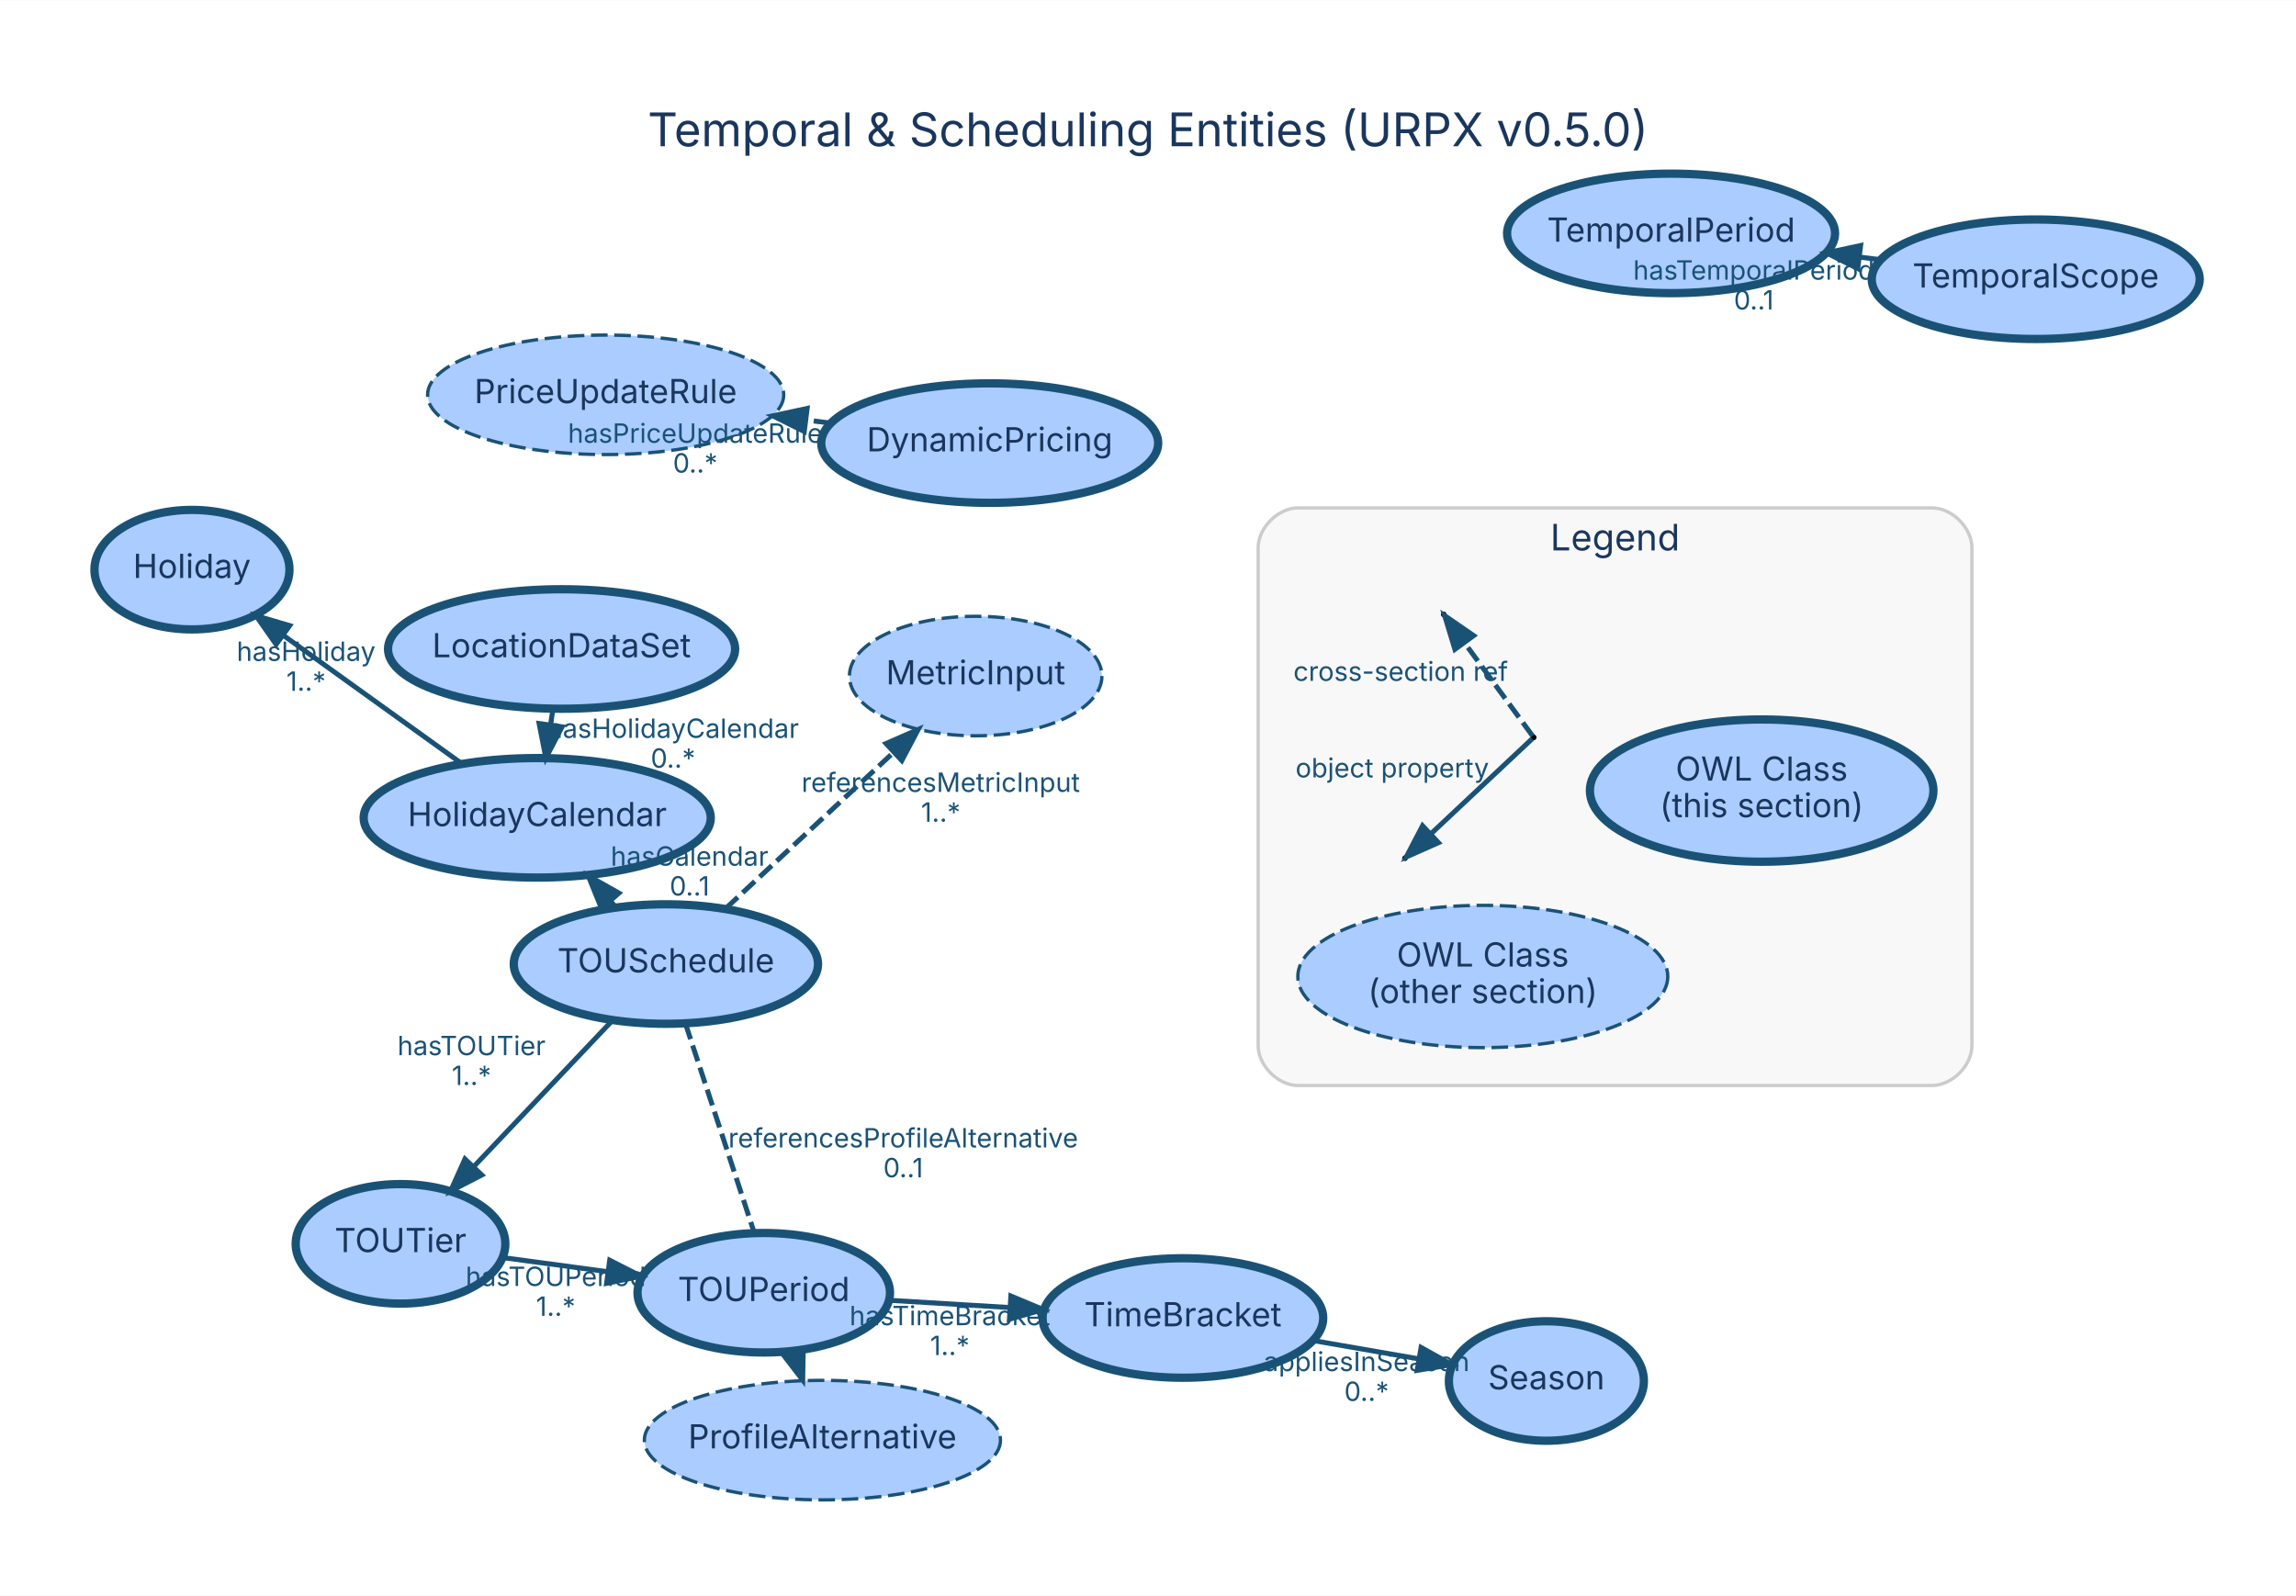
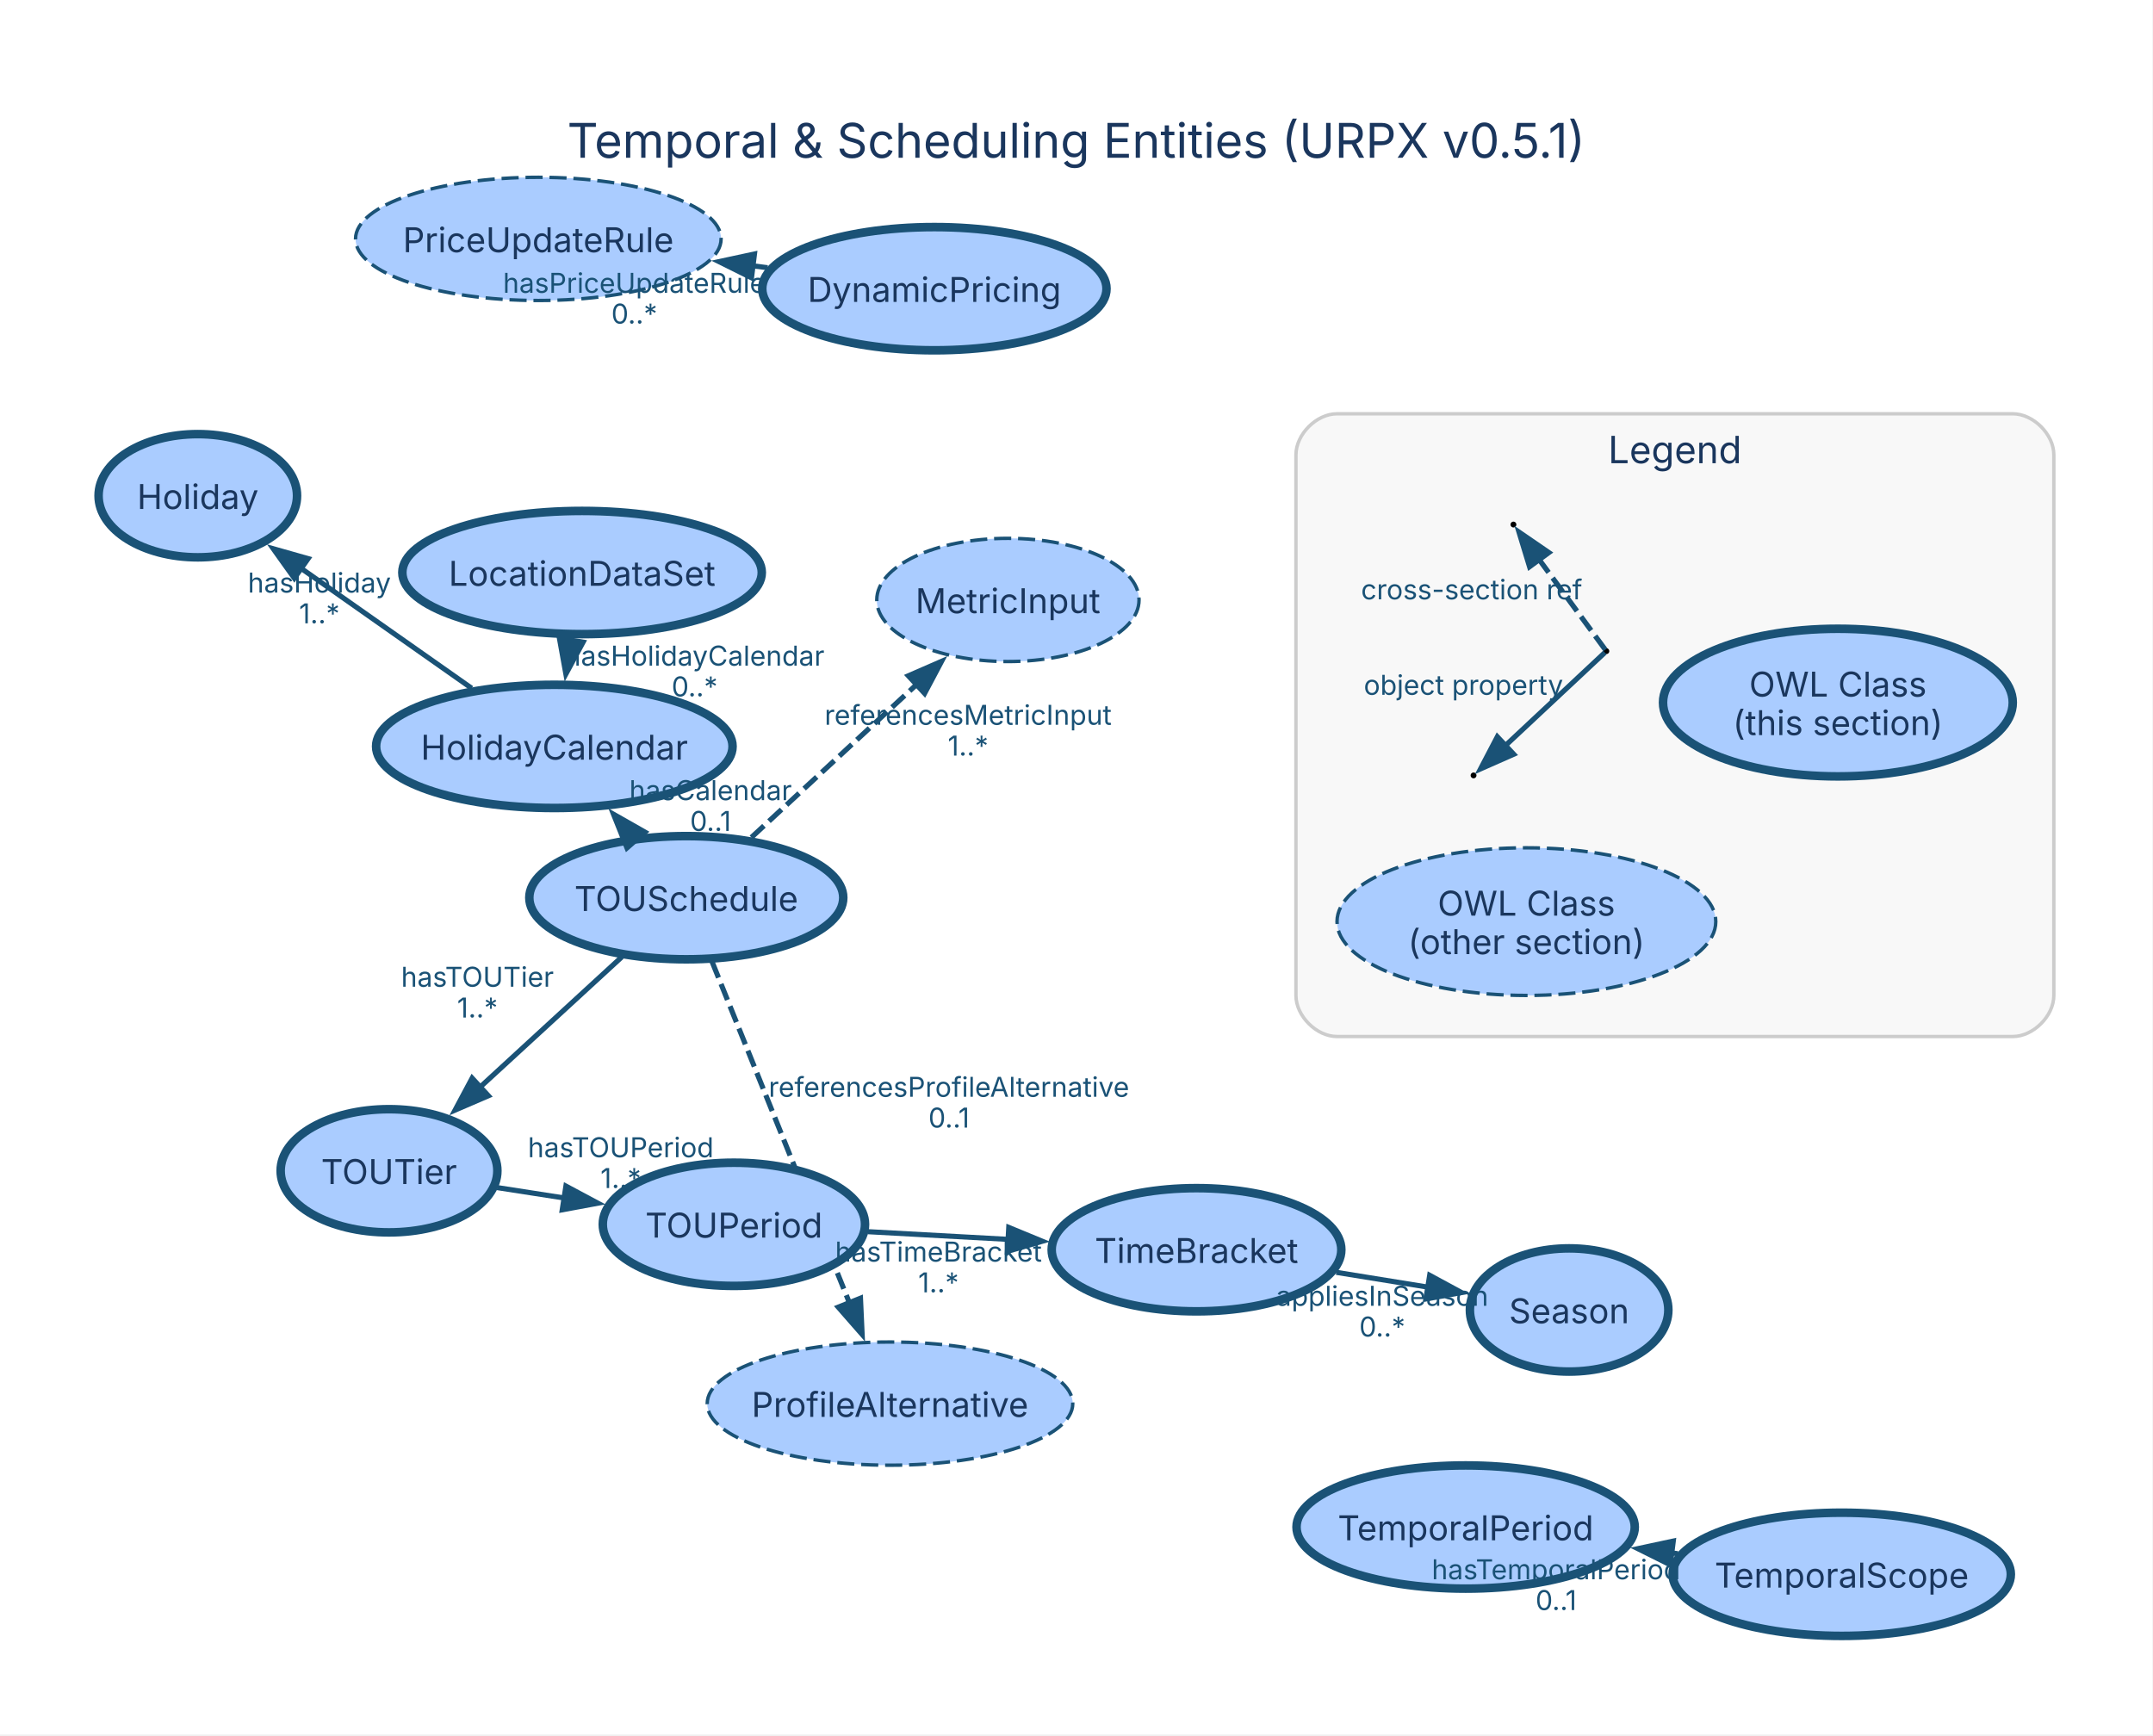
- <svg xmlns="http://www.w3.org/2000/svg" width="692pt" height="481pt" viewBox="0.00 0.00 691.60 480.60">
-   <g id="graph0" class="graph" transform="scale(1 1) rotate(0) translate(28.8 451.8)">
-     <polygon fill="white" stroke="transparent" points="-28.8,28.8 -28.8,-451.8 662.8,-451.8 662.8,28.8 -28.8,28.8" />
-     <text text-anchor="middle" x="317" y="-407.8" font-family="Inter, Helvetica, Arial, sans-serif" font-size="14.00" fill="#1a365d">Temporal &amp; Scheduling Entities (URPX v0.5.0)</text>
+ <svg xmlns="http://www.w3.org/2000/svg" width="629pt" height="507pt" viewBox="0.00 0.00 629.00 507.00">
+   <g id="graph0" class="graph" transform="scale(1 1) rotate(0) translate(28.8 477.98)">
+     <polygon fill="white" stroke="none" points="-28.8,28.8 -28.8,-477.98 600.03,-477.98 600.03,28.8 -28.8,28.8" />
+     <text xml:space="preserve" text-anchor="middle" x="285.62" y="-431.88" font-family="Inter, Helvetica, Arial, sans-serif" font-size="14.00" fill="#1a365d">Temporal &amp; Scheduling Entities (URPX v0.5.1)</text>
    <g id="clust1" class="cluster">
-       <path fill="#f8f8f8" stroke="#cccccc" d="M362.18,-124.85C362.18,-124.85 553.18,-124.85 553.18,-124.85 559.18,-124.85 565.18,-130.85 565.18,-136.85 565.18,-136.85 565.18,-286.85 565.18,-286.85 565.18,-292.85 559.18,-298.85 553.18,-298.85 553.18,-298.85 362.18,-298.85 362.18,-298.85 356.18,-298.85 350.18,-292.85 350.18,-286.85 350.18,-286.85 350.18,-136.85 350.18,-136.85 350.18,-130.85 356.18,-124.85 362.18,-124.85" />
-       <text text-anchor="middle" x="457.68" y="-286.05" font-family="Inter, Helvetica, Arial, sans-serif" font-size="11.00" fill="#1a365d">Legend</text>
+       <path fill="#f8f8f8" stroke="#cccccc" d="M361.81,-175.13C361.81,-175.13 559.23,-175.13 559.23,-175.13 565.23,-175.13 571.23,-181.13 571.23,-187.13 571.23,-187.13 571.23,-345.08 571.23,-345.08 571.23,-351.08 565.23,-357.08 559.23,-357.08 559.23,-357.08 361.81,-357.08 361.81,-357.08 355.81,-357.08 349.81,-351.08 349.81,-345.08 349.81,-345.08 349.81,-187.13 349.81,-187.13 349.81,-181.13 355.81,-175.13 361.81,-175.13" />
+       <text xml:space="preserve" text-anchor="middle" x="460.52" y="-342.63" font-family="Inter, Helvetica, Arial, sans-serif" font-size="11.00" fill="#1a365d">Legend</text>
    </g>
    <g id="node1" class="node">
-       <ellipse fill="#aaccff" stroke="#1a5276" stroke-width="2.5" cx="437" cy="-35.83" rx="29.37" ry="18" />
-       <text text-anchor="middle" x="437" y="-33.33" font-family="Inter, Helvetica, Arial, sans-serif" font-size="10.00" fill="#1a365d">Season</text>
+       <ellipse fill="#aaccff" stroke="#1a5276" stroke-width="2.5" cx="429.62" cy="-95.23" rx="28.99" ry="18" />
+       <text xml:space="preserve" text-anchor="middle" x="429.62" y="-91.35" font-family="Inter, Helvetica, Arial, sans-serif" font-size="10.00" fill="#1a365d">Season</text>
    </g>
    <g id="node2" class="node">
-       <ellipse fill="#aaccff" stroke="#1a5276" stroke-width="2.5" cx="171.78" cy="-161.44" rx="45.83" ry="18" />
-       <text text-anchor="middle" x="171.78" y="-158.94" font-family="Inter, Helvetica, Arial, sans-serif" font-size="10.00" fill="#1a365d">TOUSchedule</text>
+       <ellipse fill="#aaccff" stroke="#1a5276" stroke-width="2.5" cx="171.7" cy="-215.69" rx="45.86" ry="18" />
+       <text xml:space="preserve" text-anchor="middle" x="171.7" y="-211.81" font-family="Inter, Helvetica, Arial, sans-serif" font-size="10.00" fill="#1a365d">TOUSchedule</text>
    </g>
    <g id="node3" class="node">
-       <ellipse fill="#aaccff" stroke="#1a5276" stroke-width="2.5" cx="91.84" cy="-77.15" rx="31.58" ry="18" />
-       <text text-anchor="middle" x="91.84" y="-74.65" font-family="Inter, Helvetica, Arial, sans-serif" font-size="10.00" fill="#1a365d">TOUTier</text>
+       <ellipse fill="#aaccff" stroke="#1a5276" stroke-width="2.5" cx="84.85" cy="-135.9" rx="31.66" ry="18" />
+       <text xml:space="preserve" text-anchor="middle" x="84.85" y="-132.03" font-family="Inter, Helvetica, Arial, sans-serif" font-size="10.00" fill="#1a365d">TOUTier</text>
    </g>
    <g id="edge2" class="edge">
-       <path fill="none" stroke="#1a5276" stroke-width="1.5" d="M155.6,-144.38C143.59,-131.72 127.07,-114.3 113.86,-100.37" />
-       <polygon fill="#1a5276" stroke="#1a5276" stroke-width="1.5" points="116.33,-97.89 106.91,-93.04 111.25,-102.7 116.33,-97.89" />
-       <text text-anchor="middle" x="113.23" y="-133.98" font-family="Inter, Helvetica, Arial, sans-serif" font-size="8.00" fill="#1a5276">hasTOUTier</text>
-       <text text-anchor="middle" x="113.23" y="-124.98" font-family="Inter, Helvetica, Arial, sans-serif" font-size="8.00" fill="#1a5276">1..*</text>
+       <path fill="none" stroke="#1a5276" stroke-width="1.5" d="M152.86,-198.38C140.7,-187.2 124.7,-172.51 111.28,-160.18" />
+       <polygon fill="#1a5276" stroke="#1a5276" stroke-width="1.5" points="113.88,-157.82 104.15,-153.63 109.14,-162.97 113.88,-157.82" />
+       <text xml:space="preserve" text-anchor="middle" x="110.69" y="-189.68" font-family="Inter, Helvetica, Arial, sans-serif" font-size="8.00" fill="#1a5276">hasTOUTier</text>
+       <text xml:space="preserve" text-anchor="middle" x="110.69" y="-180.68" font-family="Inter, Helvetica, Arial, sans-serif" font-size="8.00" fill="#1a5276">1..*</text>
    </g>
    <g id="node6" class="node">
-       <ellipse fill="#aaccff" stroke="#1a5276" stroke-width="2.5" cx="133.02" cy="-205.49" rx="52.28" ry="18" />
-       <text text-anchor="middle" x="133.02" y="-202.99" font-family="Inter, Helvetica, Arial, sans-serif" font-size="10.00" fill="#1a365d">HolidayCalendar</text>
+       <ellipse fill="#aaccff" stroke="#1a5276" stroke-width="2.5" cx="133.15" cy="-259.9" rx="52.07" ry="18" />
+       <text xml:space="preserve" text-anchor="middle" x="133.15" y="-256.02" font-family="Inter, Helvetica, Arial, sans-serif" font-size="10.00" fill="#1a365d">HolidayCalendar</text>
    </g>
    <g id="edge1" class="edge">
-       <path fill="none" stroke="#1a5276" stroke-width="1.5" d="M156.68,-178.6C156.17,-179.18 155.66,-179.76 155.14,-180.35" />
-       <polygon fill="#1a5276" stroke="#1a5276" stroke-width="1.5" points="152.37,-178.2 148.39,-188.02 157.63,-182.82 152.37,-178.2" />
-       <text text-anchor="middle" x="178.91" y="-191.07" font-family="Inter, Helvetica, Arial, sans-serif" font-size="8.00" fill="#1a5276">hasCalendar</text>
-       <text text-anchor="middle" x="178.91" y="-182.07" font-family="Inter, Helvetica, Arial, sans-serif" font-size="8.00" fill="#1a5276">0..1</text>
+       <path fill="none" stroke="#1a5276" stroke-width="1.5" d="M156.02,-233.67C155.95,-233.75 155.88,-233.84 155.8,-233.92" />
+       <polygon fill="#1a5276" stroke="#1a5276" stroke-width="1.5" points="154.37,-230.24 150.43,-240.08 159.65,-234.84 154.37,-230.24" />
+       <text xml:space="preserve" text-anchor="middle" x="178.79" y="-244.2" font-family="Inter, Helvetica, Arial, sans-serif" font-size="8.00" fill="#1a5276">hasCalendar</text>
+       <text xml:space="preserve" text-anchor="middle" x="178.79" y="-235.2" font-family="Inter, Helvetica, Arial, sans-serif" font-size="8.00" fill="#1a5276">0..1</text>
    </g>
    <g id="node12" class="node">
-       <ellipse fill="#aaccff" stroke="#1a5276" stroke-dasharray="5,2" cx="265.09" cy="-248.2" rx="38.03" ry="18" />
-       <text text-anchor="middle" x="265.09" y="-245.7" font-family="Inter, Helvetica, Arial, sans-serif" font-size="10.00" fill="#1a365d">MetricInput</text>
+       <ellipse fill="#aaccff" stroke="#1a5276" stroke-dasharray="5,2" cx="265.66" cy="-302.69" rx="38.31" ry="18" />
+       <text xml:space="preserve" text-anchor="middle" x="265.66" y="-298.82" font-family="Inter, Helvetica, Arial, sans-serif" font-size="10.00" fill="#1a365d">MetricInput</text>
    </g>
    <g id="edge3" class="edge">
-       <path fill="none" stroke="#1a5276" stroke-width="1.5" stroke-dasharray="5,2" d="M189.77,-178.17C204.15,-191.54 224.46,-210.43 240.37,-225.22" />
-       <polygon fill="#1a5276" stroke="#1a5276" stroke-width="1.5" points="238.08,-227.87 247.78,-232.11 242.84,-222.74 238.08,-227.87" />
-       <text text-anchor="middle" x="254.57" y="-213.3" font-family="Inter, Helvetica, Arial, sans-serif" font-size="8.00" fill="#1a5276">referencesMetricInput</text>
-       <text text-anchor="middle" x="254.57" y="-204.3" font-family="Inter, Helvetica, Arial, sans-serif" font-size="8.00" fill="#1a5276">1..*</text>
+       <path fill="none" stroke="#1a5276" stroke-width="1.5" stroke-dasharray="5,2" d="M190.72,-233.3C204.7,-246.25 223.89,-264.01 239.35,-278.32" />
+       <polygon fill="#1a5276" stroke="#1a5276" stroke-width="1.5" points="236.57,-280.52 246.28,-284.75 241.32,-275.38 236.57,-280.52" />
+       <text xml:space="preserve" text-anchor="middle" x="254.03" y="-266.21" font-family="Inter, Helvetica, Arial, sans-serif" font-size="8.00" fill="#1a5276">referencesMetricInput</text>
+       <text xml:space="preserve" text-anchor="middle" x="254.03" y="-257.21" font-family="Inter, Helvetica, Arial, sans-serif" font-size="8.00" fill="#1a5276">1..*</text>
    </g>
    <g id="node14" class="node">
-       <ellipse fill="#aaccff" stroke="#1a5276" stroke-dasharray="5,2" cx="218.93" cy="-18.02" rx="53.64" ry="18" />
-       <text text-anchor="middle" x="218.93" y="-15.52" font-family="Inter, Helvetica, Arial, sans-serif" font-size="10.00" fill="#1a365d">ProfileAlternative</text>
+       <ellipse fill="#aaccff" stroke="#1a5276" stroke-dasharray="5,2" cx="231.21" cy="-67.87" rx="53.4" ry="18" />
+       <text xml:space="preserve" text-anchor="middle" x="231.21" y="-64" font-family="Inter, Helvetica, Arial, sans-serif" font-size="10.00" fill="#1a365d">ProfileAlternative</text>
    </g>
    <g id="edge4" class="edge">
-       <path fill="none" stroke="#1a5276" stroke-width="1.5" stroke-dasharray="5,2" d="M177.65,-143.57C185.74,-118.98 200.36,-74.5 209.86,-45.63" />
-       <polygon fill="#1a5276" stroke="#1a5276" stroke-width="1.5" points="213.18,-46.71 212.98,-36.12 206.53,-44.53 213.18,-46.71" />
-       <text text-anchor="middle" x="243.26" y="-106.2" font-family="Inter, Helvetica, Arial, sans-serif" font-size="8.00" fill="#1a5276">referencesProfileAlternative</text>
-       <text text-anchor="middle" x="243.26" y="-97.2" font-family="Inter, Helvetica, Arial, sans-serif" font-size="8.00" fill="#1a5276">0..1</text>
+       <path fill="none" stroke="#1a5276" stroke-width="1.5" stroke-dasharray="5,2" d="M179.24,-196.97C189.36,-171.84 207.43,-126.94 219.37,-97.28" />
+       <polygon fill="#1a5276" stroke="#1a5276" stroke-width="1.5" points="222.59,-98.67 223.07,-88.09 216.09,-96.06 222.59,-98.67" />
+       <text xml:space="preserve" text-anchor="middle" x="248.43" y="-157.52" font-family="Inter, Helvetica, Arial, sans-serif" font-size="8.00" fill="#1a5276">referencesProfileAlternative</text>
+       <text xml:space="preserve" text-anchor="middle" x="248.43" y="-148.52" font-family="Inter, Helvetica, Arial, sans-serif" font-size="8.00" fill="#1a5276">0..1</text>
    </g>
    <g id="node4" class="node">
-       <ellipse fill="#aaccff" stroke="#1a5276" stroke-width="2.5" cx="201.26" cy="-62.42" rx="38.03" ry="18" />
-       <text text-anchor="middle" x="201.26" y="-59.92" font-family="Inter, Helvetica, Arial, sans-serif" font-size="10.00" fill="#1a365d">TOUPeriod</text>
+       <ellipse fill="#aaccff" stroke="#1a5276" stroke-width="2.5" cx="185.61" cy="-120.26" rx="38.31" ry="18" />
+       <text xml:space="preserve" text-anchor="middle" x="185.61" y="-116.38" font-family="Inter, Helvetica, Arial, sans-serif" font-size="10.00" fill="#1a365d">TOUPeriod</text>
    </g>
    <g id="edge5" class="edge">
-       <path fill="none" stroke="#1a5276" stroke-width="1.5" d="M122.9,-72.97C132.67,-71.65 143.68,-70.17 154.3,-68.74" />
-       <polygon fill="#1a5276" stroke="#1a5276" stroke-width="1.5" points="154.86,-72.2 164.3,-67.4 153.92,-65.26 154.86,-72.2" />
-       <text text-anchor="middle" x="138.6" y="-64.45" font-family="Inter, Helvetica, Arial, sans-serif" font-size="8.00" fill="#1a5276">hasTOUPeriod</text>
-       <text text-anchor="middle" x="138.6" y="-55.45" font-family="Inter, Helvetica, Arial, sans-serif" font-size="8.00" fill="#1a5276">1..*</text>
+       <path fill="none" stroke="#1a5276" stroke-width="1.5" d="M116.45,-130.99C122.73,-130.02 129.46,-128.97 136.17,-127.93" />
+       <polygon fill="#1a5276" stroke="#1a5276" stroke-width="1.5" points="136.53,-131.42 145.87,-126.43 135.46,-124.5 136.53,-131.42" />
+       <text xml:space="preserve" text-anchor="middle" x="152.56" y="-139.86" font-family="Inter, Helvetica, Arial, sans-serif" font-size="8.00" fill="#1a5276">hasTOUPeriod</text>
+       <text xml:space="preserve" text-anchor="middle" x="152.56" y="-130.86" font-family="Inter, Helvetica, Arial, sans-serif" font-size="8.00" fill="#1a5276">1..*</text>
    </g>
    <g id="node5" class="node">
-       <ellipse fill="#aaccff" stroke="#1a5276" stroke-width="2.5" cx="327.51" cy="-54.81" rx="42.27" ry="18" />
-       <text text-anchor="middle" x="327.51" y="-52.31" font-family="Inter, Helvetica, Arial, sans-serif" font-size="10.00" fill="#1a365d">TimeBracket</text>
+       <ellipse fill="#aaccff" stroke="#1a5276" stroke-width="2.5" cx="320.76" cy="-112.83" rx="42.31" ry="18" />
+       <text xml:space="preserve" text-anchor="middle" x="320.76" y="-108.96" font-family="Inter, Helvetica, Arial, sans-serif" font-size="10.00" fill="#1a365d">TimeBracket</text>
    </g>
    <g id="edge6" class="edge">
-       <path fill="none" stroke="#1a5276" stroke-width="1.5" d="M239.48,-60.12C250.71,-59.44 263.19,-58.69 275.14,-57.97" />
-       <polygon fill="#1a5276" stroke="#1a5276" stroke-width="1.5" points="275.69,-61.44 285.46,-57.35 275.26,-54.45 275.69,-61.44" />
-       <text text-anchor="middle" x="257.31" y="-52.64" font-family="Inter, Helvetica, Arial, sans-serif" font-size="8.00" fill="#1a5276">hasTimeBracket</text>
-       <text text-anchor="middle" x="257.31" y="-43.64" font-family="Inter, Helvetica, Arial, sans-serif" font-size="8.00" fill="#1a5276">1..*</text>
+       <path fill="none" stroke="#1a5276" stroke-width="1.5" d="M224.7,-118.11C237.61,-117.4 252.21,-116.6 266.06,-115.84" />
+       <polygon fill="#1a5276" stroke="#1a5276" stroke-width="1.5" points="265.91,-119.35 275.71,-115.31 265.53,-112.36 265.91,-119.35" />
+       <text xml:space="preserve" text-anchor="middle" x="245.38" y="-109.37" font-family="Inter, Helvetica, Arial, sans-serif" font-size="8.00" fill="#1a5276">hasTimeBracket</text>
+       <text xml:space="preserve" text-anchor="middle" x="245.38" y="-100.37" font-family="Inter, Helvetica, Arial, sans-serif" font-size="8.00" fill="#1a5276">1..*</text>
    </g>
    <g id="edge7" class="edge">
-       <path fill="none" stroke="#1a5276" stroke-width="1.5" d="M367.04,-47.96C377.33,-46.17 388.4,-44.26 398.63,-42.48" />
-       <polygon fill="#1a5276" stroke="#1a5276" stroke-width="1.5" points="399.26,-45.93 408.52,-40.77 398.07,-39.03 399.26,-45.93" />
-       <text text-anchor="middle" x="382.84" y="-38.82" font-family="Inter, Helvetica, Arial, sans-serif" font-size="8.00" fill="#1a5276">appliesInSeason</text>
-       <text text-anchor="middle" x="382.84" y="-29.82" font-family="Inter, Helvetica, Arial, sans-serif" font-size="8.00" fill="#1a5276">0..*</text>
+       <path fill="none" stroke="#1a5276" stroke-width="1.5" d="M361.6,-106.23C370.38,-104.81 379.66,-103.31 388.45,-101.89" />
+       <polygon fill="#1a5276" stroke="#1a5276" stroke-width="1.5" points="388.88,-105.36 398.2,-100.31 387.77,-98.45 388.88,-105.36" />
+       <text xml:space="preserve" text-anchor="middle" x="375.02" y="-96.46" font-family="Inter, Helvetica, Arial, sans-serif" font-size="8.00" fill="#1a5276">appliesInSeason</text>
+       <text xml:space="preserve" text-anchor="middle" x="375.02" y="-87.46" font-family="Inter, Helvetica, Arial, sans-serif" font-size="8.00" fill="#1a5276">0..*</text>
    </g>
    <g id="node7" class="node">
-       <ellipse fill="#aaccff" stroke="#1a5276" stroke-width="2.5" cx="29.02" cy="-280.25" rx="29.37" ry="18" />
-       <text text-anchor="middle" x="29.02" y="-277.75" font-family="Inter, Helvetica, Arial, sans-serif" font-size="10.00" fill="#1a365d">Holiday</text>
+       <ellipse fill="#aaccff" stroke="#1a5276" stroke-width="2.5" cx="28.99" cy="-333.14" rx="28.99" ry="18" />
+       <text xml:space="preserve" text-anchor="middle" x="28.99" y="-329.26" font-family="Inter, Helvetica, Arial, sans-serif" font-size="10.00" fill="#1a365d">Holiday</text>
    </g>
    <g id="edge8" class="edge">
-       <path fill="none" stroke="#1a5276" stroke-width="1.5" d="M110.2,-221.89C94.41,-233.24 73.32,-248.4 56.6,-260.42" />
-       <polygon fill="#1a5276" stroke="#1a5276" stroke-width="1.5" points="54.38,-257.71 48.3,-266.39 58.46,-263.39 54.38,-257.71" />
-       <text text-anchor="middle" x="63.4" y="-252.76" font-family="Inter, Helvetica, Arial, sans-serif" font-size="8.00" fill="#1a5276">hasHoliday</text>
-       <text text-anchor="middle" x="63.4" y="-243.76" font-family="Inter, Helvetica, Arial, sans-serif" font-size="8.00" fill="#1a5276">1..*</text>
+       <path fill="none" stroke="#1a5276" stroke-width="1.5" d="M108.99,-276.89C94.1,-287.35 74.89,-300.86 59.03,-312.02" />
+       <polygon fill="#1a5276" stroke="#1a5276" stroke-width="1.5" points="57.19,-309.03 51.03,-317.65 61.22,-314.76 57.19,-309.03" />
+       <text xml:space="preserve" text-anchor="middle" x="64.51" y="-304.85" font-family="Inter, Helvetica, Arial, sans-serif" font-size="8.00" fill="#1a5276">hasHoliday</text>
+       <text xml:space="preserve" text-anchor="middle" x="64.51" y="-295.85" font-family="Inter, Helvetica, Arial, sans-serif" font-size="8.00" fill="#1a5276">1..*</text>
    </g>
    <g id="node8" class="node">
-       <ellipse fill="#aaccff" stroke="#1a5276" stroke-width="2.5" cx="140.36" cy="-256.35" rx="52.28" ry="18" />
-       <text text-anchor="middle" x="140.36" y="-253.85" font-family="Inter, Helvetica, Arial, sans-serif" font-size="10.00" fill="#1a365d">LocationDataSet</text>
+       <ellipse fill="#aaccff" stroke="#1a5276" stroke-width="2.5" cx="141.25" cy="-310.7" rx="52.51" ry="18" />
+       <text xml:space="preserve" text-anchor="middle" x="141.25" y="-306.82" font-family="Inter, Helvetica, Arial, sans-serif" font-size="10.00" fill="#1a365d">LocationDataSet</text>
    </g>
    <g id="edge9" class="edge">
-       <path fill="none" stroke="#1a5276" stroke-width="1.5" d="M137.75,-238.27C137.54,-236.77 137.32,-235.24 137.09,-233.69" />
-       <polygon fill="#1a5276" stroke="#1a5276" stroke-width="1.5" points="140.51,-232.9 135.62,-223.5 133.59,-233.9 140.51,-232.9" />
-       <text text-anchor="middle" x="173.92" y="-229.58" font-family="Inter, Helvetica, Arial, sans-serif" font-size="8.00" fill="#1a5276">hasHolidayCalendar</text>
-       <text text-anchor="middle" x="173.92" y="-220.58" font-family="Inter, Helvetica, Arial, sans-serif" font-size="8.00" fill="#1a5276">0..*</text>
+       <path fill="none" stroke="#1a5276" stroke-width="1.5" d="M138.19,-291.49C138.15,-291.23 138.11,-290.97 138.07,-290.71" />
+       <polygon fill="#1a5276" stroke="#1a5276" stroke-width="1.5" points="141.55,-290.36 136.52,-281.04 134.64,-291.46 141.55,-290.36" />
+       <text xml:space="preserve" text-anchor="middle" x="174.13" y="-283.5" font-family="Inter, Helvetica, Arial, sans-serif" font-size="8.00" fill="#1a5276">hasHolidayCalendar</text>
+       <text xml:space="preserve" text-anchor="middle" x="174.13" y="-274.5" font-family="Inter, Helvetica, Arial, sans-serif" font-size="8.00" fill="#1a5276">0..*</text>
    </g>
    <g id="node9" class="node">
-       <ellipse fill="#aaccff" stroke="#1a5276" stroke-width="2.5" cx="269.32" cy="-318.38" rx="50.75" ry="18" />
-       <text text-anchor="middle" x="269.32" y="-315.88" font-family="Inter, Helvetica, Arial, sans-serif" font-size="10.00" fill="#1a365d">DynamicPricing</text>
+       <ellipse fill="#aaccff" stroke="#1a5276" stroke-width="2.5" cx="244.18" cy="-393.63" rx="50.29" ry="18" />
+       <text xml:space="preserve" text-anchor="middle" x="244.18" y="-389.76" font-family="Inter, Helvetica, Arial, sans-serif" font-size="10.00" fill="#1a365d">DynamicPricing</text>
    </g>
    <g id="node13" class="node">
-       <ellipse fill="#aaccff" stroke="#1a5276" stroke-dasharray="5,2" cx="153.64" cy="-332.92" rx="53.64" ry="18" />
-       <text text-anchor="middle" x="153.64" y="-330.42" font-family="Inter, Helvetica, Arial, sans-serif" font-size="10.00" fill="#1a365d">PriceUpdateRule</text>
+       <ellipse fill="#aaccff" stroke="#1a5276" stroke-dasharray="5,2" cx="128.47" cy="-408.18" rx="53.4" ry="18" />
+       <text xml:space="preserve" text-anchor="middle" x="128.47" y="-404.3" font-family="Inter, Helvetica, Arial, sans-serif" font-size="10.00" fill="#1a365d">PriceUpdateRule</text>
    </g>
    <g id="edge10" class="edge">
-       <path fill="none" stroke="#1a5276" stroke-width="1.5" stroke-dasharray="5,2" d="M221.27,-324.42C218.86,-324.72 216.43,-325.03 213.99,-325.33" />
-       <polygon fill="#1a5276" stroke="#1a5276" stroke-width="1.5" points="213.46,-321.87 203.97,-326.59 214.33,-328.82 213.46,-321.87" />
-       <text text-anchor="middle" x="180.63" y="-318.48" font-family="Inter, Helvetica, Arial, sans-serif" font-size="8.00" fill="#1a5276">hasPriceUpdateRule</text>
-       <text text-anchor="middle" x="180.63" y="-309.48" font-family="Inter, Helvetica, Arial, sans-serif" font-size="8.00" fill="#1a5276">0..*</text>
+       <path fill="none" stroke="#1a5276" stroke-width="1.5" stroke-dasharray="5,2" d="M195.45,-399.76C194,-399.94 192.55,-400.12 191.1,-400.31" />
+       <polygon fill="#1a5276" stroke="#1a5276" stroke-width="1.5" points="190.75,-396.82 181.26,-401.54 191.62,-403.77 190.75,-396.82" />
+       <text xml:space="preserve" text-anchor="middle" x="156.52" y="-392.43" font-family="Inter, Helvetica, Arial, sans-serif" font-size="8.00" fill="#1a5276">hasPriceUpdateRule</text>
+       <text xml:space="preserve" text-anchor="middle" x="156.52" y="-383.43" font-family="Inter, Helvetica, Arial, sans-serif" font-size="8.00" fill="#1a5276">0..*</text>
    </g>
    <g id="node10" class="node">
-       <ellipse fill="#aaccff" stroke="#1a5276" stroke-width="2.5" cx="584.4" cy="-367.74" rx="49.4" ry="18" />
-       <text text-anchor="middle" x="584.4" y="-365.24" font-family="Inter, Helvetica, Arial, sans-serif" font-size="10.00" fill="#1a365d">TemporalScope</text>
+       <ellipse fill="#aaccff" stroke="#1a5276" stroke-width="2.5" cx="509.26" cy="-18" rx="49.41" ry="18" />
+       <text xml:space="preserve" text-anchor="middle" x="509.26" y="-14.12" font-family="Inter, Helvetica, Arial, sans-serif" font-size="10.00" fill="#1a365d">TemporalScope</text>
    </g>
    <g id="node11" class="node">
-       <ellipse fill="#aaccff" stroke="#1a5276" stroke-width="2.5" cx="474.56" cy="-381.55" rx="49.4" ry="18" />
-       <text text-anchor="middle" x="474.56" y="-379.05" font-family="Inter, Helvetica, Arial, sans-serif" font-size="10.00" fill="#1a365d">TemporalPeriod</text>
+       <ellipse fill="#aaccff" stroke="#1a5276" stroke-width="2.5" cx="399.39" cy="-31.81" rx="49.41" ry="18" />
+       <text xml:space="preserve" text-anchor="middle" x="399.39" y="-27.94" font-family="Inter, Helvetica, Arial, sans-serif" font-size="10.00" fill="#1a365d">TemporalPeriod</text>
    </g>
    <g id="edge11" class="edge">
-       <path fill="none" stroke="#1a5276" stroke-width="1.5" d="M537.5,-373.64C535.49,-373.89 533.46,-374.15 531.43,-374.4" />
-       <polygon fill="#1a5276" stroke="#1a5276" stroke-width="1.5" points="530.79,-370.96 521.31,-375.68 531.66,-377.9 530.79,-370.96" />
-       <text text-anchor="middle" x="499.47" y="-367.62" font-family="Inter, Helvetica, Arial, sans-serif" font-size="8.00" fill="#1a5276">hasTemporalPeriod</text>
-       <text text-anchor="middle" x="499.47" y="-358.62" font-family="Inter, Helvetica, Arial, sans-serif" font-size="8.00" fill="#1a5276">0..1</text>
+       <path fill="none" stroke="#1a5276" stroke-width="1.5" d="M461.39,-24.02C460.67,-24.11 459.94,-24.2 459.22,-24.29" />
+       <polygon fill="#1a5276" stroke="#1a5276" stroke-width="1.5" points="459.18,-20.77 449.7,-25.49 460.05,-27.71 459.18,-20.77" />
+       <text xml:space="preserve" text-anchor="middle" x="425.8" y="-16.55" font-family="Inter, Helvetica, Arial, sans-serif" font-size="8.00" fill="#1a5276">hasTemporalPeriod</text>
+       <text xml:space="preserve" text-anchor="middle" x="425.8" y="-7.55" font-family="Inter, Helvetica, Arial, sans-serif" font-size="8.00" fill="#1a5276">0..1</text>
    </g>
    <g id="node15" class="node">
-       <ellipse fill="#aaccff" stroke="#1a5276" stroke-width="2.5" cx="501.85" cy="-213.69" rx="51.74" ry="21.43" />
-       <text text-anchor="middle" x="501.85" y="-216.69" font-family="Inter, Helvetica, Arial, sans-serif" font-size="10.00" fill="#1a365d">OWL Class</text>
-       <text text-anchor="middle" x="501.85" y="-205.69" font-family="Inter, Helvetica, Arial, sans-serif" font-size="10.00" fill="#1a365d">(this section)</text>
+       <ellipse fill="#aaccff" stroke="#1a5276" stroke-width="2.5" cx="508.14" cy="-272.7" rx="51.09" ry="21.57" />
+       <text xml:space="preserve" text-anchor="middle" x="508.14" y="-274.45" font-family="Inter, Helvetica, Arial, sans-serif" font-size="10.00" fill="#1a365d">OWL Class</text>
+       <text xml:space="preserve" text-anchor="middle" x="508.14" y="-263.2" font-family="Inter, Helvetica, Arial, sans-serif" font-size="10.00" fill="#1a365d">(this section)</text>
    </g>
    <g id="node16" class="node">
-       <ellipse fill="#aaccff" stroke="#1a5276" stroke-dasharray="5,2" cx="417.85" cy="-157.69" rx="55.72" ry="21.43" />
-       <text text-anchor="middle" x="417.85" y="-160.69" font-family="Inter, Helvetica, Arial, sans-serif" font-size="10.00" fill="#1a365d">OWL Class</text>
-       <text text-anchor="middle" x="417.85" y="-149.69" font-family="Inter, Helvetica, Arial, sans-serif" font-size="10.00" fill="#1a365d">(other section)</text>
+       <ellipse fill="#aaccff" stroke="#1a5276" stroke-dasharray="5,2" cx="417.14" cy="-208.7" rx="55.33" ry="21.57" />
+       <text xml:space="preserve" text-anchor="middle" x="417.14" y="-210.45" font-family="Inter, Helvetica, Arial, sans-serif" font-size="10.00" fill="#1a365d">OWL Class</text>
+       <text xml:space="preserve" text-anchor="middle" x="417.14" y="-199.2" font-family="Inter, Helvetica, Arial, sans-serif" font-size="10.00" fill="#1a365d">(other section)</text>
    </g>
    <g id="node17" class="node">
-       <ellipse fill="black" stroke="black" cx="433.17" cy="-229.72" rx="0.36" ry="0.36" />
+       <ellipse fill="black" stroke="black" cx="440.5" cy="-287.73" rx="0.36" ry="0.36" />
    </g>
    <g id="node18" class="node">
-       <ellipse fill="black" stroke="black" cx="394.42" cy="-193.34" rx="0.36" ry="0.36" />
+       <ellipse fill="black" stroke="black" cx="401.7" cy="-251.42" rx="0.36" ry="0.36" />
    </g>
    <g id="edge12" class="edge">
-       <path fill="none" stroke="#1a5276" stroke-width="1.5" d="M432.73,-229.31C429.8,-226.56 412.75,-210.55 402.4,-200.84" />
-       <polygon fill="#1a5276" stroke="#1a5276" stroke-width="1.5" points="404.49,-198 394.8,-193.7 399.7,-203.1 404.49,-198" />
-       <text text-anchor="middle" x="390.57" y="-217.68" font-family="Inter, Helvetica, Arial, sans-serif" font-size="8.00" fill="#1a5276">object property</text>
+       <path fill="none" stroke="#1a5276" stroke-width="1.5" d="M440.06,-287.32C437.22,-284.66 421.12,-269.6 410.7,-259.85" />
+       <polygon fill="#1a5276" stroke="#1a5276" stroke-width="1.5" points="413.43,-257.61 403.74,-253.33 408.65,-262.72 413.43,-257.61" />
+       <text xml:space="preserve" text-anchor="middle" x="398.76" y="-274.98" font-family="Inter, Helvetica, Arial, sans-serif" font-size="8.00" fill="#1a5276">object property</text>
    </g>
    <g id="node19" class="node">
-       <ellipse fill="black" stroke="black" cx="406.09" cy="-266.75" rx="0.36" ry="0.36" />
+       <ellipse fill="black" stroke="black" cx="413.35" cy="-324.72" rx="0.36" ry="0.36" />
    </g>
    <g id="edge13" class="edge">
-       <path fill="none" stroke="#1a5276" stroke-width="1.5" stroke-dasharray="5,2" d="M432.86,-230.14C430.88,-232.85 419.65,-248.21 412.38,-258.16" />
-       <polygon fill="#1a5276" stroke="#1a5276" stroke-width="1.5" points="409.44,-256.25 406.36,-266.39 415.09,-260.38 409.44,-256.25" />
-       <text text-anchor="middle" x="393.12" y="-246.75" font-family="Inter, Helvetica, Arial, sans-serif" font-size="8.00" fill="#1a5276">cross-section ref</text>
+       <path fill="none" stroke="#1a5276" stroke-width="1.5" stroke-dasharray="5,2" d="M440.19,-288.15C438.29,-290.74 427.92,-304.87 420.64,-314.79" />
+       <polygon fill="#1a5276" stroke="#1a5276" stroke-width="1.5" points="418.06,-312.39 414.97,-322.52 423.7,-316.53 418.06,-312.39" />
+       <text xml:space="preserve" text-anchor="middle" x="401.16" y="-302.87" font-family="Inter, Helvetica, Arial, sans-serif" font-size="8.00" fill="#1a5276">cross-section ref</text>
    </g>
  </g>
</svg>
